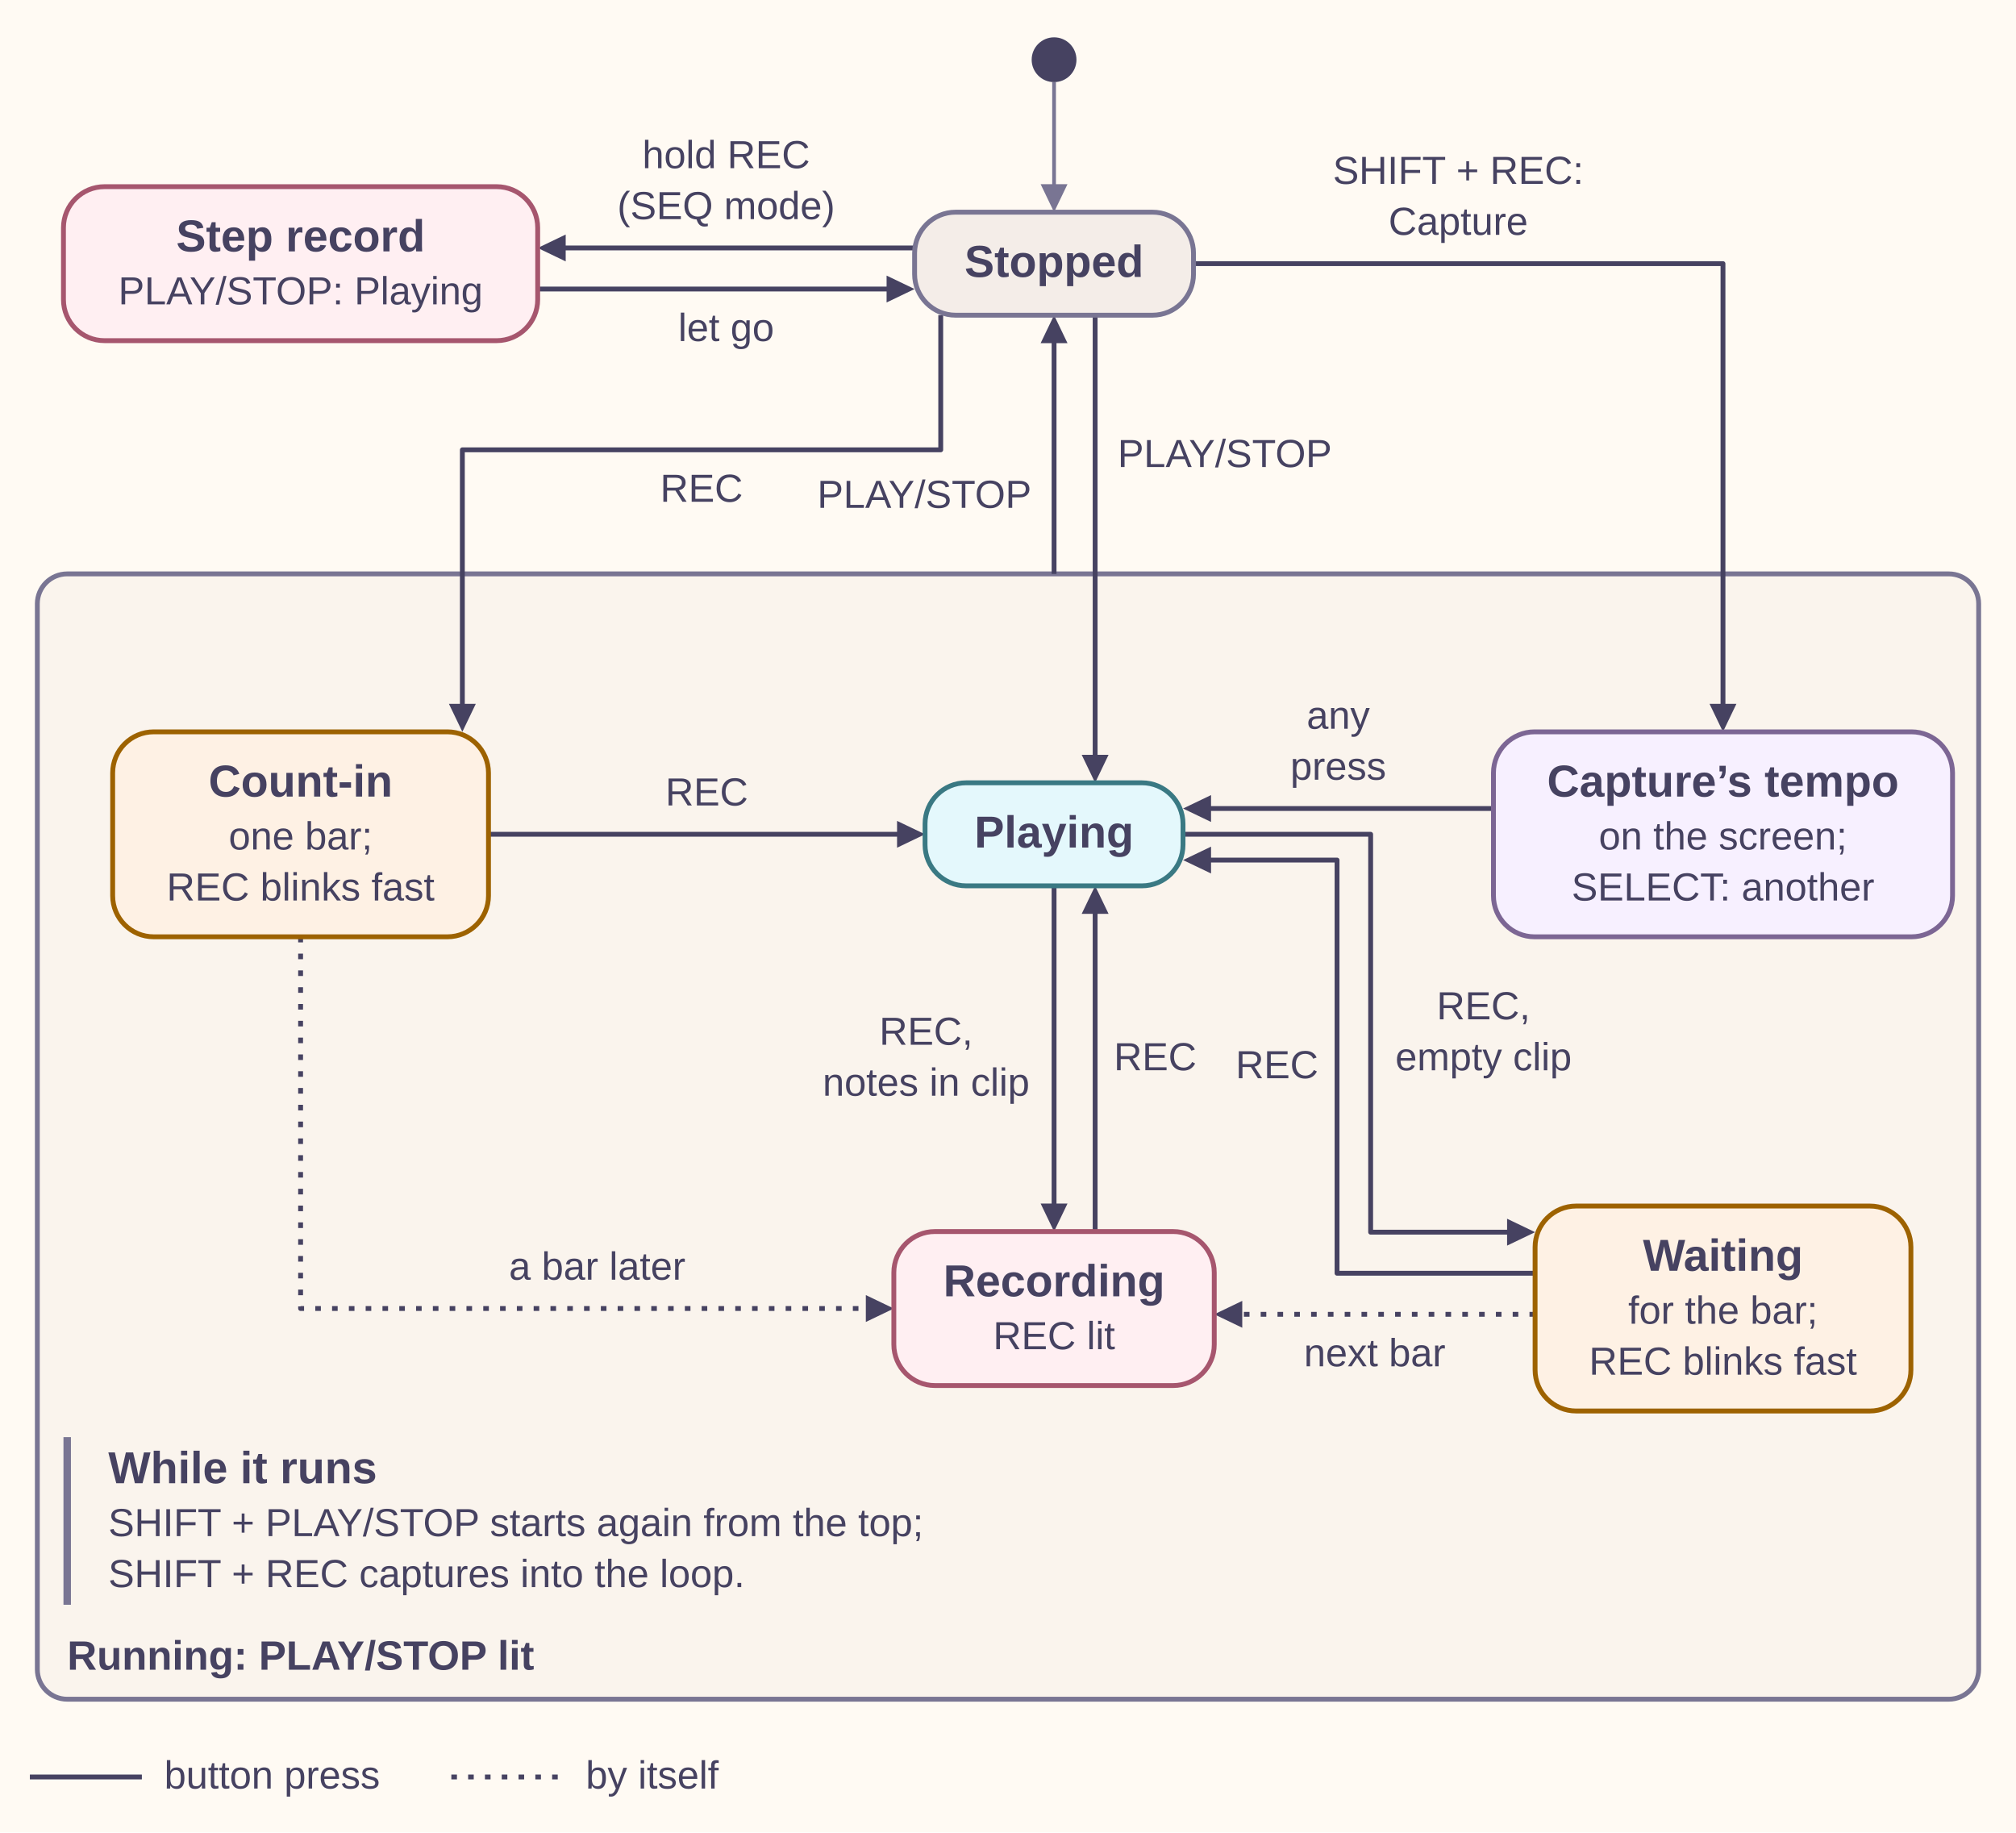
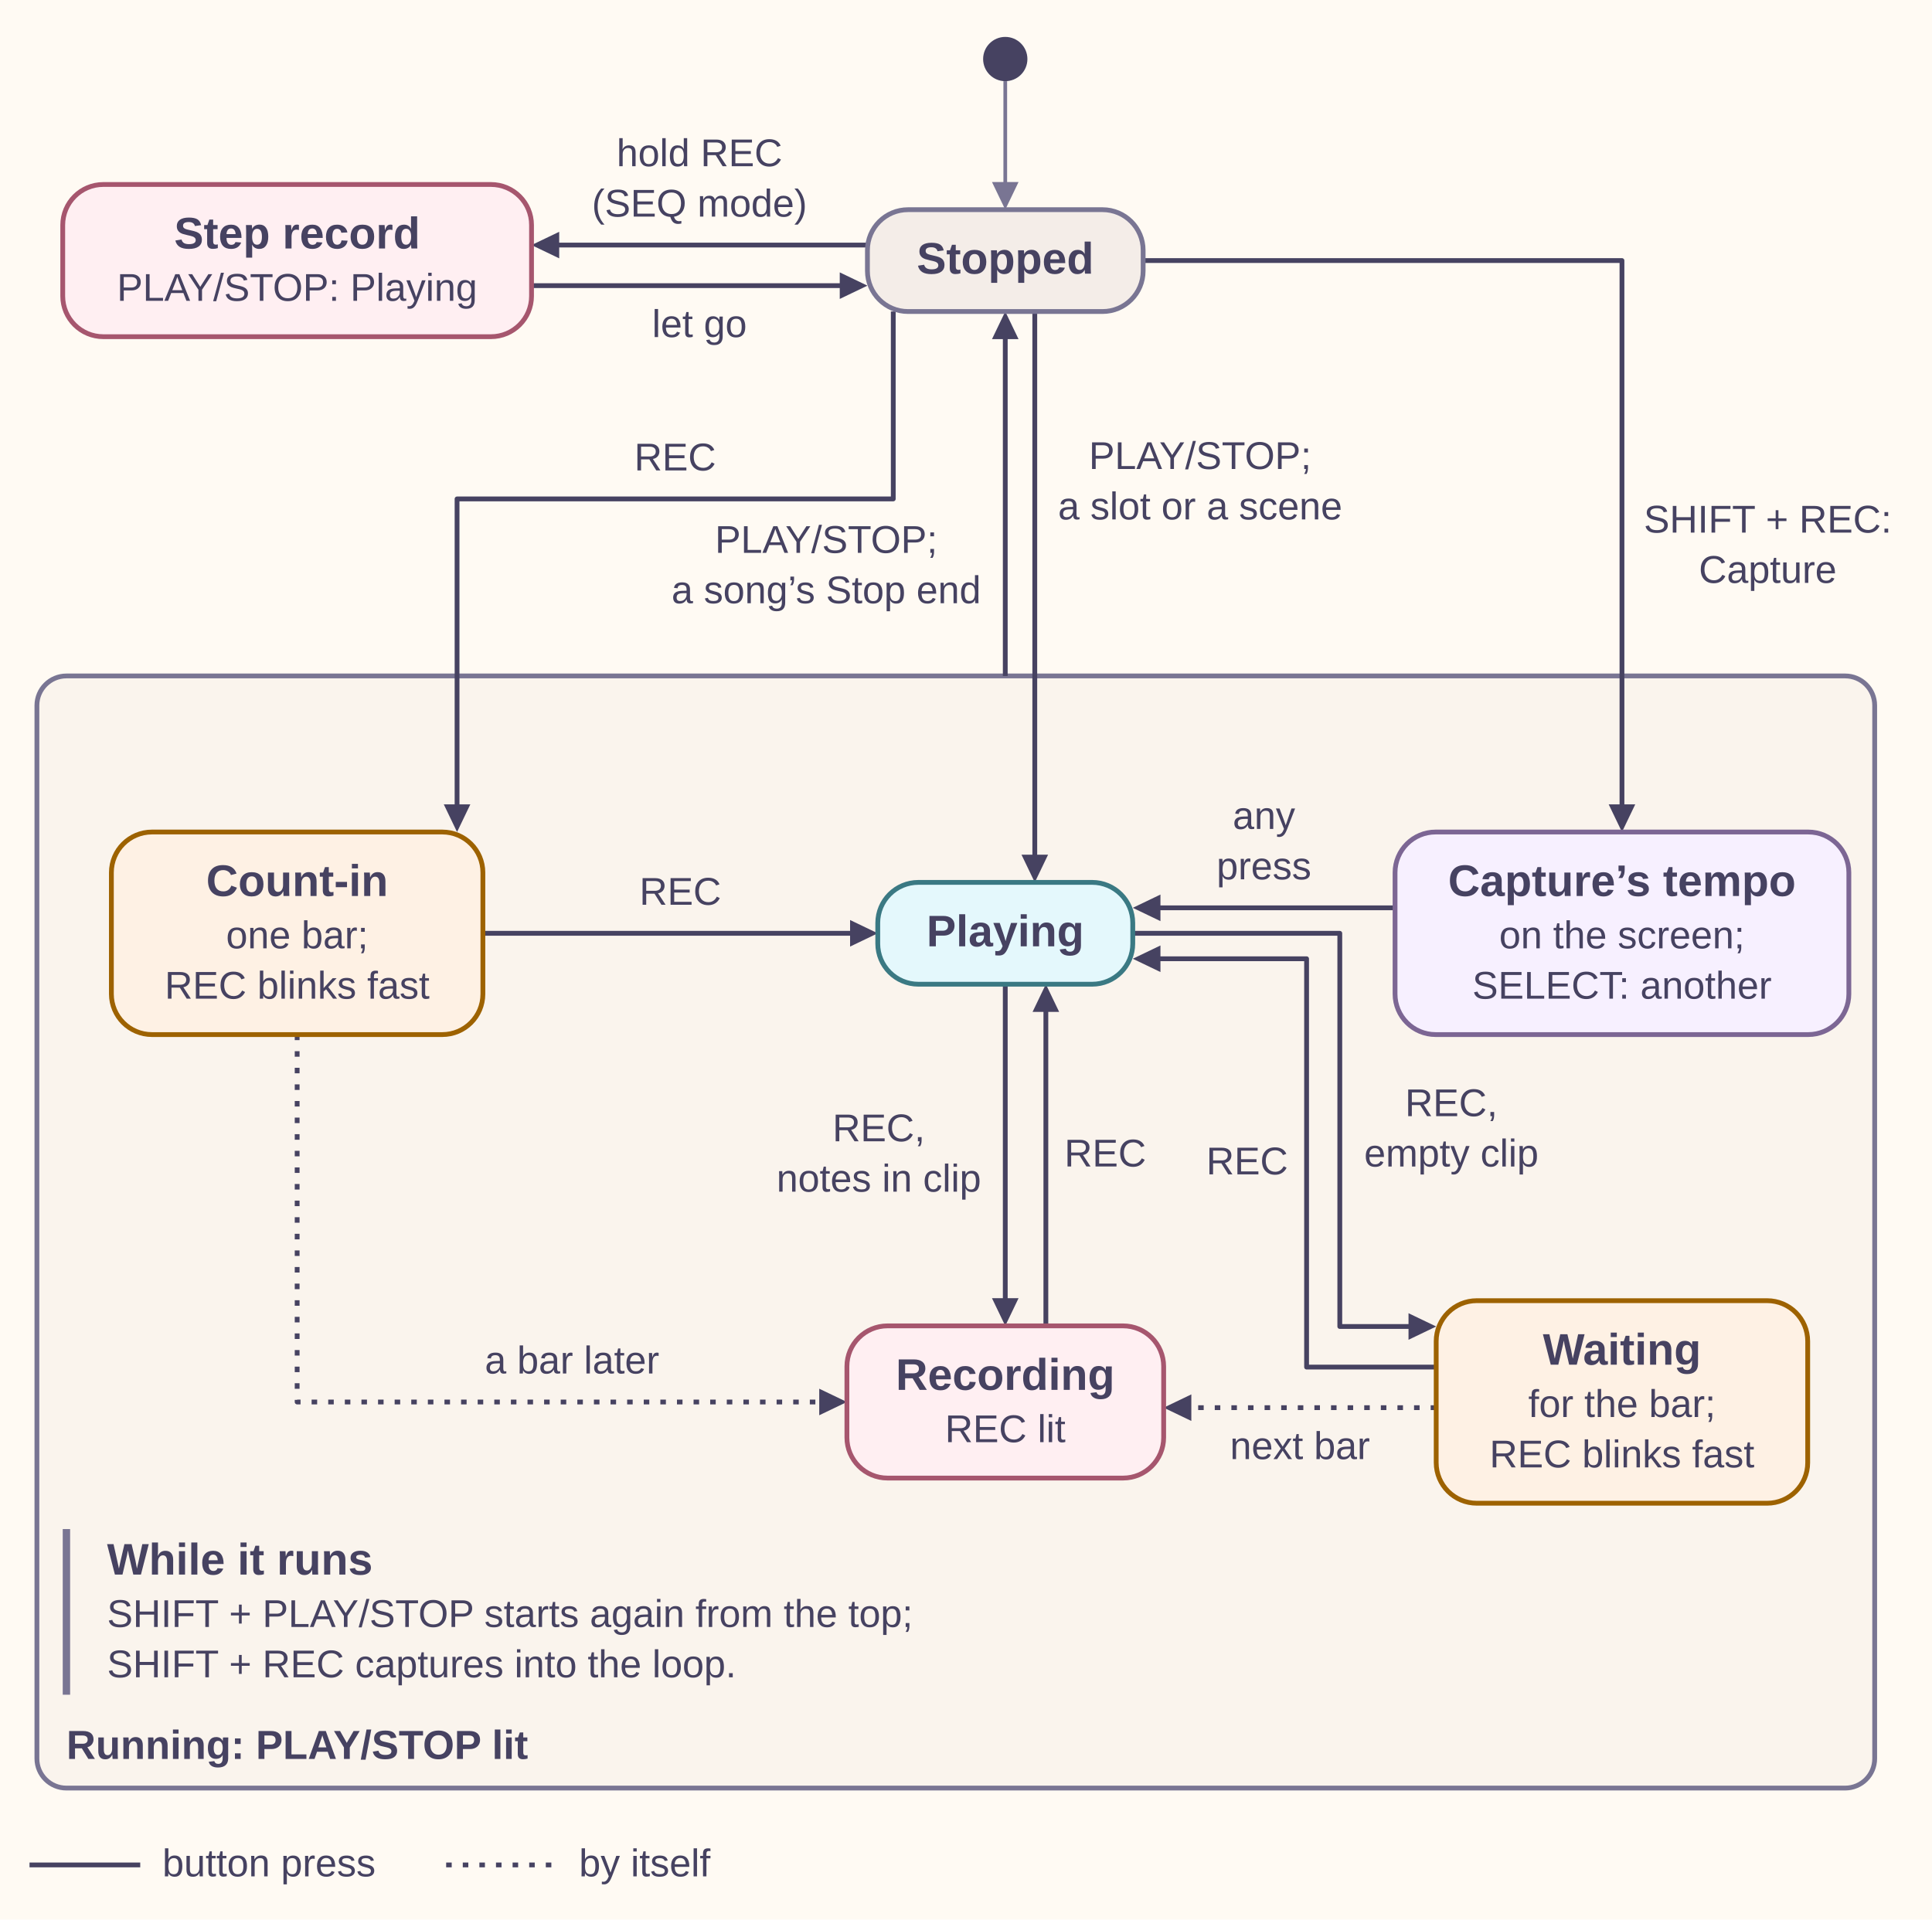
- <svg xmlns="http://www.w3.org/2000/svg" width="810.03" height="736.2" viewBox="-6 -10 540.02 490.8" role="img">
-   <rect data-kind="bg" x="-6" y="-10" width="540.02" height="490.8" fill="#fffaf3" />
-   <rect data-kind="group" data-id="running" x="4" y="143.72" width="520.02" height="301.43" rx="8" fill="#faf4ed" stroke="#797593" stroke-width="1.3" />
-   <text x="12" y="437.25" fill="#464261" font-family="IBM Plex Sans, Helvetica Neue, Arial, sans-serif" font-size="11" font-weight="600" text-anchor="start" data-owner="running">Running: PLAY/STOP lit</text>
-   <path data-kind="edge" data-id="e0" data-from="start" data-to="stopped" d="M276.35 12 L276.35 40.33" fill="none" stroke="#797593" stroke-width="1" stroke-linecap="butt" stroke-linejoin="round" />
-   <path data-kind="edge" data-id="e1" data-from="stopped" data-to="playing" d="M287.35 74.42 L287.35 193.18" fill="none" stroke="#464261" stroke-width="1.3" stroke-linecap="butt" stroke-linejoin="round" />
-   <path data-kind="edge" data-id="e2" data-from="running" data-to="stopped" d="M276.35 143.72 L276.35 80.92" fill="none" stroke="#464261" stroke-width="1.3" stroke-linecap="butt" stroke-linejoin="round" />
-   <path data-kind="edge" data-id="e3" data-from="stopped" data-to="step" d="M238.99 56.42 L144.53 56.42" fill="none" stroke="#464261" stroke-width="1.3" stroke-linecap="butt" stroke-linejoin="round" />
-   <path data-kind="edge" data-id="e4" data-from="step" data-to="stopped" d="M138.03 67.42 L232.49 67.42" fill="none" stroke="#464261" stroke-width="1.3" stroke-linecap="butt" stroke-linejoin="round" />
-   <path data-kind="edge" data-id="e5" data-from="stopped" data-to="count" d="M245.99 74.42 L245.99 110.49 L117.85 110.49 L117.85 179.53" fill="none" stroke="#464261" stroke-width="1.3" stroke-linecap="butt" stroke-linejoin="round" />
-   <path data-kind="edge" data-id="e6" data-from="count" data-to="playing" d="M124.85 213.47 L235.29 213.47" fill="none" stroke="#464261" stroke-width="1.3" stroke-linecap="butt" stroke-linejoin="round" />
-   <path data-kind="edge" data-id="e7" data-from="count" data-to="rec" d="M74.52 240.93 L74.52 340.5 L226.93 340.5" fill="none" stroke="#464261" stroke-width="1.3" stroke-dasharray="1.5 3" stroke-linecap="butt" stroke-linejoin="round" />
-   <path data-kind="edge" data-id="e8" data-from="playing" data-to="rec" d="M276.35 227.28 L276.35 313.38" fill="none" stroke="#464261" stroke-width="1.3" stroke-linecap="butt" stroke-linejoin="round" />
-   <path data-kind="edge" data-id="e9" data-from="rec" data-to="playing" d="M287.35 319.88 L287.35 233.78" fill="none" stroke="#464261" stroke-width="1.3" stroke-linecap="butt" stroke-linejoin="round" />
-   <path data-kind="edge" data-id="e10" data-from="playing" data-to="wait" d="M310.9 213.47 L361.15 213.47 L361.15 320.05 L398.7 320.05" fill="none" stroke="#464261" stroke-width="1.3" stroke-linecap="butt" stroke-linejoin="round" />
-   <path data-kind="edge" data-id="e11" data-from="wait" data-to="playing" d="M405.2 331.05 L352.15 331.05 L352.15 220.38 L317.4 220.38" fill="none" stroke="#464261" stroke-width="1.3" stroke-linecap="butt" stroke-linejoin="round" />
-   <path data-kind="edge" data-id="e12" data-from="wait" data-to="rec" d="M405.2 342.05 L325.76 342.05" fill="none" stroke="#464261" stroke-width="1.3" stroke-dasharray="1.5 3" stroke-linecap="butt" stroke-linejoin="round" />
-   <path data-kind="edge" data-id="e13" data-from="stopped" data-to="tempo" d="M313.7 60.62 L455.53 60.62 L455.53 179.53" fill="none" stroke="#464261" stroke-width="1.3" stroke-linecap="butt" stroke-linejoin="round" />
-   <path data-kind="edge" data-id="e14" data-from="tempo" data-to="playing" d="M394.05 206.57 L317.4 206.57" fill="none" stroke="#464261" stroke-width="1.3" stroke-linecap="butt" stroke-linejoin="round" />
-   <path data-kind="arrow" data-id="e0" d="M276.35 46.83 L272.75 39.33 L279.95 39.33 Z" fill="#797593" />
-   <path data-kind="arrow" data-id="e1" d="M287.35 199.68 L283.75 192.18 L290.95 192.18 Z" fill="#464261" />
-   <path data-kind="arrow" data-id="e2" d="M276.35 74.42 L279.95 81.92 L272.75 81.92 Z" fill="#464261" />
+ <svg xmlns="http://www.w3.org/2000/svg" width="785.28" height="780.41" viewBox="-6 -10 523.52 520.27" role="img">
+   <rect data-kind="bg" x="-6" y="-10" width="523.52" height="520.27" fill="#fffaf3" />
+   <rect data-kind="group" data-id="running" x="4" y="173.2" width="497.99" height="301.42" rx="8" fill="#faf4ed" stroke="#797593" stroke-width="1.3" />
+   <text x="12" y="466.72" fill="#464261" font-family="IBM Plex Sans, Helvetica Neue, Arial, sans-serif" font-size="11" font-weight="600" text-anchor="start" data-owner="running">Running: PLAY/STOP lit</text>
+   <path data-kind="edge" data-id="e0" data-from="start" data-to="stopped" d="M266.4 12 L266.4 40.33" fill="none" stroke="#797593" stroke-width="1" stroke-linecap="butt" stroke-linejoin="round" />
+   <path data-kind="edge" data-id="e1" data-from="stopped" data-to="playing" d="M274.4 74.42 L274.4 222.65" fill="none" stroke="#464261" stroke-width="1.3" stroke-linecap="butt" stroke-linejoin="round" />
+   <path data-kind="edge" data-id="e2" data-from="running" data-to="stopped" d="M266.4 173.2 L266.4 80.92" fill="none" stroke="#464261" stroke-width="1.3" stroke-linecap="butt" stroke-linejoin="round" />
+   <path data-kind="edge" data-id="e3" data-from="stopped" data-to="step" d="M229.05 56.42 L144.53 56.42" fill="none" stroke="#464261" stroke-width="1.3" stroke-linecap="butt" stroke-linejoin="round" />
+   <path data-kind="edge" data-id="e4" data-from="step" data-to="stopped" d="M138.03 67.42 L222.55 67.42" fill="none" stroke="#464261" stroke-width="1.3" stroke-linecap="butt" stroke-linejoin="round" />
+   <path data-kind="edge" data-id="e5" data-from="stopped" data-to="count" d="M236.05 74.42 L236.05 125.22 L117.85 125.22 L117.85 209" fill="none" stroke="#464261" stroke-width="1.3" stroke-linecap="butt" stroke-linejoin="round" />
+   <path data-kind="edge" data-id="e6" data-from="count" data-to="playing" d="M124.85 242.95 L225.35 242.95" fill="none" stroke="#464261" stroke-width="1.3" stroke-linecap="butt" stroke-linejoin="round" />
+   <path data-kind="edge" data-id="e7" data-from="count" data-to="rec" d="M74.52 270.4 L74.52 369.98 L216.99 369.98" fill="none" stroke="#464261" stroke-width="1.3" stroke-dasharray="1.5 3" stroke-linecap="butt" stroke-linejoin="round" />
+   <path data-kind="edge" data-id="e8" data-from="playing" data-to="rec" d="M266.4 256.75 L266.4 342.85" fill="none" stroke="#464261" stroke-width="1.3" stroke-linecap="butt" stroke-linejoin="round" />
+   <path data-kind="edge" data-id="e9" data-from="rec" data-to="playing" d="M277.4 349.35 L277.4 263.25" fill="none" stroke="#464261" stroke-width="1.3" stroke-linecap="butt" stroke-linejoin="round" />
+   <path data-kind="edge" data-id="e10" data-from="playing" data-to="wait" d="M300.95 242.95 L357.05 242.95 L357.05 349.52 L376.67 349.52" fill="none" stroke="#464261" stroke-width="1.3" stroke-linecap="butt" stroke-linejoin="round" />
+   <path data-kind="edge" data-id="e11" data-from="wait" data-to="playing" d="M383.17 360.52 L348.05 360.52 L348.05 249.85 L307.45 249.85" fill="none" stroke="#464261" stroke-width="1.3" stroke-linecap="butt" stroke-linejoin="round" />
+   <path data-kind="edge" data-id="e12" data-from="wait" data-to="rec" d="M383.17 371.52 L315.82 371.52" fill="none" stroke="#464261" stroke-width="1.3" stroke-dasharray="1.5 3" stroke-linecap="butt" stroke-linejoin="round" />
+   <path data-kind="edge" data-id="e13" data-from="stopped" data-to="tempo" d="M303.76 60.62 L433.51 60.62 L433.51 209" fill="none" stroke="#464261" stroke-width="1.3" stroke-linecap="butt" stroke-linejoin="round" />
+   <path data-kind="edge" data-id="e14" data-from="tempo" data-to="playing" d="M372.02 236.05 L307.45 236.05" fill="none" stroke="#464261" stroke-width="1.3" stroke-linecap="butt" stroke-linejoin="round" />
+   <path data-kind="arrow" data-id="e0" d="M266.4 46.83 L262.8 39.33 L270 39.33 Z" fill="#797593" />
+   <path data-kind="arrow" data-id="e1" d="M274.4 229.15 L270.8 221.65 L278 221.65 Z" fill="#464261" />
+   <path data-kind="arrow" data-id="e2" d="M266.4 74.42 L270 81.92 L262.8 81.92 Z" fill="#464261" />
  <path data-kind="arrow" data-id="e3" d="M138.03 56.42 L145.53 52.82 L145.53 60.02 Z" fill="#464261" />
-   <path data-kind="arrow" data-id="e4" d="M238.99 67.42 L231.49 71.02 L231.49 63.82 Z" fill="#464261" />
-   <path data-kind="arrow" data-id="e5" d="M117.85 186.03 L114.25 178.53 L121.45 178.53 Z" fill="#464261" />
-   <path data-kind="arrow" data-id="e6" d="M241.79 213.47 L234.29 217.07 L234.29 209.88 Z" fill="#464261" />
-   <path data-kind="arrow" data-id="e7" d="M233.43 340.5 L225.93 344.1 L225.93 336.9 Z" fill="#464261" />
-   <path data-kind="arrow" data-id="e8" d="M276.35 319.88 L272.75 312.38 L279.95 312.38 Z" fill="#464261" />
-   <path data-kind="arrow" data-id="e9" d="M287.35 227.28 L290.95 234.78 L283.75 234.78 Z" fill="#464261" />
-   <path data-kind="arrow" data-id="e10" d="M405.2 320.05 L397.7 323.65 L397.7 316.45 Z" fill="#464261" />
-   <path data-kind="arrow" data-id="e11" d="M310.9 220.38 L318.4 216.78 L318.4 223.97 Z" fill="#464261" />
-   <path data-kind="arrow" data-id="e12" d="M319.26 342.05 L326.76 338.45 L326.76 345.65 Z" fill="#464261" />
-   <path data-kind="arrow" data-id="e13" d="M455.53 186.03 L451.93 178.53 L459.13 178.53 Z" fill="#464261" />
-   <path data-kind="arrow" data-id="e14" d="M310.9 206.57 L318.4 202.97 L318.4 210.17 Z" fill="#464261" />
-   <circle data-kind="node" data-id="start" cx="276.35" cy="6" r="6" fill="#464261" />
-   <rect data-kind="node" data-id="stopped" x="238.99" y="46.83" width="74.71" height="27.6" rx="11" fill="#f4ede8" stroke="#797593" stroke-width="1.3" />
-   <text x="276.35" y="64.17" fill="#464261" font-family="IBM Plex Sans, Helvetica Neue, Arial, sans-serif" font-size="12" font-weight="600" text-anchor="middle" data-owner="stopped">Stopped</text>
+   <path data-kind="arrow" data-id="e4" d="M229.05 67.42 L221.55 71.02 L221.55 63.82 Z" fill="#464261" />
+   <path data-kind="arrow" data-id="e5" d="M117.85 215.5 L114.25 208 L121.45 208 Z" fill="#464261" />
+   <path data-kind="arrow" data-id="e6" d="M231.85 242.95 L224.35 246.55 L224.35 239.35 Z" fill="#464261" />
+   <path data-kind="arrow" data-id="e7" d="M223.49 369.98 L215.99 373.58 L215.99 366.38 Z" fill="#464261" />
+   <path data-kind="arrow" data-id="e8" d="M266.4 349.35 L262.8 341.85 L270 341.85 Z" fill="#464261" />
+   <path data-kind="arrow" data-id="e9" d="M277.4 256.75 L281 264.25 L273.8 264.25 Z" fill="#464261" />
+   <path data-kind="arrow" data-id="e10" d="M383.17 349.52 L375.67 353.12 L375.67 345.92 Z" fill="#464261" />
+   <path data-kind="arrow" data-id="e11" d="M300.95 249.85 L308.45 246.25 L308.45 253.45 Z" fill="#464261" />
+   <path data-kind="arrow" data-id="e12" d="M309.32 371.52 L316.82 367.92 L316.82 375.12 Z" fill="#464261" />
+   <path data-kind="arrow" data-id="e13" d="M433.51 215.5 L429.91 208 L437.11 208 Z" fill="#464261" />
+   <path data-kind="arrow" data-id="e14" d="M300.95 236.05 L308.45 232.45 L308.45 239.65 Z" fill="#464261" />
+   <circle data-kind="node" data-id="start" cx="266.4" cy="6" r="6" fill="#464261" />
+   <rect data-kind="node" data-id="stopped" x="229.05" y="46.83" width="74.71" height="27.6" rx="11" fill="#f4ede8" stroke="#797593" stroke-width="1.3" />
+   <text x="266.4" y="64.17" fill="#464261" font-family="IBM Plex Sans, Helvetica Neue, Arial, sans-serif" font-size="12" font-weight="600" text-anchor="middle" data-owner="stopped">Stopped</text>
  <rect data-kind="node" data-id="step" x="11" y="40" width="127.03" height="41.25" rx="11" fill="#ffeff2" stroke="#a6566e" stroke-width="1.3" />
  <text x="74.52" y="57.34" fill="#464261" font-family="IBM Plex Sans, Helvetica Neue, Arial, sans-serif" font-size="12" font-weight="600" text-anchor="middle" data-owner="step">Step record</text>
  <text x="74.52" y="71.52" fill="#464261" font-family="IBM Plex Sans, Helvetica Neue, Arial, sans-serif" font-size="10.5" font-weight="400" text-anchor="middle" data-owner="step">PLAY/STOP: Playing</text>
-   <rect data-kind="node" data-id="count" data-group="running" x="24.18" y="186.03" width="100.67" height="54.9" rx="11" fill="#fef1e4" stroke="#9d6200" stroke-width="1.3" />
-   <text x="74.52" y="203.37" fill="#464261" font-family="IBM Plex Sans, Helvetica Neue, Arial, sans-serif" font-size="12" font-weight="600" text-anchor="middle" data-owner="count">Count-in</text>
-   <text x="74.52" y="217.55" fill="#464261" font-family="IBM Plex Sans, Helvetica Neue, Arial, sans-serif" font-size="10.5" font-weight="400" text-anchor="middle" data-owner="count">one bar;</text>
-   <text x="74.52" y="231.2" fill="#464261" font-family="IBM Plex Sans, Helvetica Neue, Arial, sans-serif" font-size="10.5" font-weight="400" text-anchor="middle" data-owner="count">REC blinks fast</text>
-   <rect data-kind="node" data-id="playing" data-group="running" x="241.79" y="199.68" width="69.1" height="27.6" rx="11" fill="#e4f8fc" stroke="#3a7983" stroke-width="1.3" />
-   <text x="276.35" y="217.02" fill="#464261" font-family="IBM Plex Sans, Helvetica Neue, Arial, sans-serif" font-size="12" font-weight="600" text-anchor="middle" data-owner="playing">Playing</text>
-   <rect data-kind="node" data-id="tempo" data-group="running" x="394.05" y="186.03" width="122.97" height="54.9" rx="11" fill="#f7f0ff" stroke="#7c6694" stroke-width="1.3" />
-   <text x="455.53" y="203.37" fill="#464261" font-family="IBM Plex Sans, Helvetica Neue, Arial, sans-serif" font-size="12" font-weight="600" text-anchor="middle" data-owner="tempo">Capture’s tempo</text>
-   <text x="455.53" y="217.55" fill="#464261" font-family="IBM Plex Sans, Helvetica Neue, Arial, sans-serif" font-size="10.5" font-weight="400" text-anchor="middle" data-owner="tempo">on the screen;</text>
-   <text x="455.53" y="231.2" fill="#464261" font-family="IBM Plex Sans, Helvetica Neue, Arial, sans-serif" font-size="10.5" font-weight="400" text-anchor="middle" data-owner="tempo">SELECT: another</text>
-   <rect data-kind="node" data-id="rec" data-group="running" x="233.43" y="319.88" width="85.83" height="41.25" rx="11" fill="#ffeff2" stroke="#a6566e" stroke-width="1.3" />
-   <text x="276.35" y="337.22" fill="#464261" font-family="IBM Plex Sans, Helvetica Neue, Arial, sans-serif" font-size="12" font-weight="600" text-anchor="middle" data-owner="rec">Recording</text>
-   <text x="276.35" y="351.4" fill="#464261" font-family="IBM Plex Sans, Helvetica Neue, Arial, sans-serif" font-size="10.5" font-weight="400" text-anchor="middle" data-owner="rec">REC lit</text>
-   <rect data-kind="node" data-id="wait" data-group="running" x="405.2" y="313.05" width="100.67" height="54.9" rx="11" fill="#fef1e4" stroke="#9d6200" stroke-width="1.3" />
-   <text x="455.53" y="330.39" fill="#464261" font-family="IBM Plex Sans, Helvetica Neue, Arial, sans-serif" font-size="12" font-weight="600" text-anchor="middle" data-owner="wait">Waiting</text>
-   <text x="455.53" y="344.57" fill="#464261" font-family="IBM Plex Sans, Helvetica Neue, Arial, sans-serif" font-size="10.5" font-weight="400" text-anchor="middle" data-owner="wait">for the bar;</text>
-   <text x="455.53" y="358.22" fill="#464261" font-family="IBM Plex Sans, Helvetica Neue, Arial, sans-serif" font-size="10.5" font-weight="400" text-anchor="middle" data-owner="wait">REC blinks fast</text>
-   <rect data-kind="node" data-id="shift" data-group="running" x="11" y="373.95" width="241.67" height="46.9" fill="none" stroke="none" />
-   <path data-kind="rule" data-id="shift" d="M12 374.95 L12 419.85" stroke="#797593" stroke-width="2" />
-   <text x="23" y="387.29" fill="#464261" font-family="IBM Plex Sans, Helvetica Neue, Arial, sans-serif" font-size="12" font-weight="600" text-anchor="start" data-owner="shift">While it runs</text>
-   <text x="23" y="401.47" fill="#464261" font-family="IBM Plex Sans, Helvetica Neue, Arial, sans-serif" font-size="10.5" font-weight="400" text-anchor="start" data-owner="shift">SHIFT + PLAY/STOP starts again from the top;</text>
-   <text x="23" y="415.12" fill="#464261" font-family="IBM Plex Sans, Helvetica Neue, Arial, sans-serif" font-size="10.5" font-weight="400" text-anchor="start" data-owner="shift">SHIFT + REC captures into the loop.</text>
-   <text x="322.08" y="115.1" fill="#464261" font-family="IBM Plex Sans, Helvetica Neue, Arial, sans-serif" font-size="10.5" font-weight="400" text-anchor="middle" data-owner="e1">PLAY/STOP</text>
-   <text x="241.61" y="126.03" fill="#464261" font-family="IBM Plex Sans, Helvetica Neue, Arial, sans-serif" font-size="10.5" font-weight="400" text-anchor="middle" data-owner="e2">PLAY/STOP</text>
-   <text x="188.51" y="35.05" fill="#464261" font-family="IBM Plex Sans, Helvetica Neue, Arial, sans-serif" font-size="10.5" font-weight="400" text-anchor="middle" data-owner="e3">hold REC</text>
-   <text x="188.51" y="48.7" fill="#464261" font-family="IBM Plex Sans, Helvetica Neue, Arial, sans-serif" font-size="10.5" font-weight="400" text-anchor="middle" data-owner="e3">(SEQ mode)</text>
-   <text x="188.51" y="81.35" fill="#464261" font-family="IBM Plex Sans, Helvetica Neue, Arial, sans-serif" font-size="10.5" font-weight="400" text-anchor="middle" data-owner="e4">let go</text>
-   <text x="181.92" y="124.41" fill="#464261" font-family="IBM Plex Sans, Helvetica Neue, Arial, sans-serif" font-size="10.5" font-weight="400" text-anchor="middle" data-owner="e5">REC</text>
-   <text x="183.32" y="205.75" fill="#464261" font-family="IBM Plex Sans, Helvetica Neue, Arial, sans-serif" font-size="10.5" font-weight="400" text-anchor="middle" data-owner="e6">REC</text>
-   <text x="153.97" y="332.77" fill="#464261" font-family="IBM Plex Sans, Helvetica Neue, Arial, sans-serif" font-size="10.5" font-weight="400" text-anchor="middle" data-owner="e7">a bar later</text>
-   <text x="242.07" y="269.85" fill="#464261" font-family="IBM Plex Sans, Helvetica Neue, Arial, sans-serif" font-size="10.5" font-weight="400" text-anchor="middle" data-owner="e8">REC,</text>
-   <text x="242.07" y="283.5" fill="#464261" font-family="IBM Plex Sans, Helvetica Neue, Arial, sans-serif" font-size="10.5" font-weight="400" text-anchor="middle" data-owner="e8">notes in clip</text>
-   <text x="303.44" y="276.67" fill="#464261" font-family="IBM Plex Sans, Helvetica Neue, Arial, sans-serif" font-size="10.5" font-weight="400" text-anchor="middle" data-owner="e9">REC</text>
-   <text x="391.38" y="263.03" fill="#464261" font-family="IBM Plex Sans, Helvetica Neue, Arial, sans-serif" font-size="10.5" font-weight="400" text-anchor="middle" data-owner="e10">REC,</text>
-   <text x="391.38" y="276.69" fill="#464261" font-family="IBM Plex Sans, Helvetica Neue, Arial, sans-serif" font-size="10.5" font-weight="400" text-anchor="middle" data-owner="e10">empty clip</text>
-   <text x="336.06" y="278.81" fill="#464261" font-family="IBM Plex Sans, Helvetica Neue, Arial, sans-serif" font-size="10.5" font-weight="400" text-anchor="middle" data-owner="e11">REC</text>
-   <text x="362.23" y="355.97" fill="#464261" font-family="IBM Plex Sans, Helvetica Neue, Arial, sans-serif" font-size="10.5" font-weight="400" text-anchor="middle" data-owner="e12">next bar</text>
-   <text x="384.62" y="39.25" fill="#464261" font-family="IBM Plex Sans, Helvetica Neue, Arial, sans-serif" font-size="10.5" font-weight="400" text-anchor="middle" data-owner="e13">SHIFT + REC:</text>
-   <text x="384.62" y="52.9" fill="#464261" font-family="IBM Plex Sans, Helvetica Neue, Arial, sans-serif" font-size="10.5" font-weight="400" text-anchor="middle" data-owner="e13">Capture</text>
-   <text x="352.47" y="185.2" fill="#464261" font-family="IBM Plex Sans, Helvetica Neue, Arial, sans-serif" font-size="10.5" font-weight="400" text-anchor="middle" data-owner="e14">any</text>
-   <text x="352.47" y="198.85" fill="#464261" font-family="IBM Plex Sans, Helvetica Neue, Arial, sans-serif" font-size="10.5" font-weight="400" text-anchor="middle" data-owner="e14">press</text>
-   <path data-kind="legend" d="M2 465.98 L32 465.98" stroke="#464261" stroke-width="1.3" stroke-linecap="butt" fill="none" />
-   <text x="38" y="469.07" fill="#464261" font-family="IBM Plex Sans, Helvetica Neue, Arial, sans-serif" font-size="10.5" font-weight="400" text-anchor="start" data-owner="legend">button press</text>
-   <path data-kind="legend" d="M114.9 465.98 L144.9 465.98" stroke="#464261" stroke-width="1.3" stroke-dasharray="1.5 3" stroke-linecap="butt" fill="none" />
-   <text x="150.9" y="469.07" fill="#464261" font-family="IBM Plex Sans, Helvetica Neue, Arial, sans-serif" font-size="10.5" font-weight="400" text-anchor="start" data-owner="legend">by itself</text>
+   <rect data-kind="node" data-id="count" data-group="running" x="24.18" y="215.5" width="100.67" height="54.9" rx="11" fill="#fef1e4" stroke="#9d6200" stroke-width="1.3" />
+   <text x="74.52" y="232.84" fill="#464261" font-family="IBM Plex Sans, Helvetica Neue, Arial, sans-serif" font-size="12" font-weight="600" text-anchor="middle" data-owner="count">Count-in</text>
+   <text x="74.52" y="247.02" fill="#464261" font-family="IBM Plex Sans, Helvetica Neue, Arial, sans-serif" font-size="10.5" font-weight="400" text-anchor="middle" data-owner="count">one bar;</text>
+   <text x="74.52" y="260.67" fill="#464261" font-family="IBM Plex Sans, Helvetica Neue, Arial, sans-serif" font-size="10.5" font-weight="400" text-anchor="middle" data-owner="count">REC blinks fast</text>
+   <rect data-kind="node" data-id="playing" data-group="running" x="231.85" y="229.15" width="69.1" height="27.6" rx="11" fill="#e4f8fc" stroke="#3a7983" stroke-width="1.3" />
+   <text x="266.4" y="246.49" fill="#464261" font-family="IBM Plex Sans, Helvetica Neue, Arial, sans-serif" font-size="12" font-weight="600" text-anchor="middle" data-owner="playing">Playing</text>
+   <rect data-kind="node" data-id="tempo" data-group="running" x="372.02" y="215.5" width="122.97" height="54.9" rx="11" fill="#f7f0ff" stroke="#7c6694" stroke-width="1.3" />
+   <text x="433.51" y="232.84" fill="#464261" font-family="IBM Plex Sans, Helvetica Neue, Arial, sans-serif" font-size="12" font-weight="600" text-anchor="middle" data-owner="tempo">Capture’s tempo</text>
+   <text x="433.51" y="247.02" fill="#464261" font-family="IBM Plex Sans, Helvetica Neue, Arial, sans-serif" font-size="10.5" font-weight="400" text-anchor="middle" data-owner="tempo">on the screen;</text>
+   <text x="433.51" y="260.67" fill="#464261" font-family="IBM Plex Sans, Helvetica Neue, Arial, sans-serif" font-size="10.5" font-weight="400" text-anchor="middle" data-owner="tempo">SELECT: another</text>
+   <rect data-kind="node" data-id="rec" data-group="running" x="223.49" y="349.35" width="85.83" height="41.25" rx="11" fill="#ffeff2" stroke="#a6566e" stroke-width="1.3" />
+   <text x="266.4" y="366.69" fill="#464261" font-family="IBM Plex Sans, Helvetica Neue, Arial, sans-serif" font-size="12" font-weight="600" text-anchor="middle" data-owner="rec">Recording</text>
+   <text x="266.4" y="380.87" fill="#464261" font-family="IBM Plex Sans, Helvetica Neue, Arial, sans-serif" font-size="10.5" font-weight="400" text-anchor="middle" data-owner="rec">REC lit</text>
+   <rect data-kind="node" data-id="wait" data-group="running" x="383.17" y="342.52" width="100.67" height="54.9" rx="11" fill="#fef1e4" stroke="#9d6200" stroke-width="1.3" />
+   <text x="433.51" y="359.87" fill="#464261" font-family="IBM Plex Sans, Helvetica Neue, Arial, sans-serif" font-size="12" font-weight="600" text-anchor="middle" data-owner="wait">Waiting</text>
+   <text x="433.51" y="374.05" fill="#464261" font-family="IBM Plex Sans, Helvetica Neue, Arial, sans-serif" font-size="10.5" font-weight="400" text-anchor="middle" data-owner="wait">for the bar;</text>
+   <text x="433.51" y="387.7" fill="#464261" font-family="IBM Plex Sans, Helvetica Neue, Arial, sans-serif" font-size="10.5" font-weight="400" text-anchor="middle" data-owner="wait">REC blinks fast</text>
+   <rect data-kind="node" data-id="shift" data-group="running" x="11" y="403.42" width="241.67" height="46.9" fill="none" stroke="none" />
+   <path data-kind="rule" data-id="shift" d="M12 404.42 L12 449.32" stroke="#797593" stroke-width="2" />
+   <text x="23" y="416.76" fill="#464261" font-family="IBM Plex Sans, Helvetica Neue, Arial, sans-serif" font-size="12" font-weight="600" text-anchor="start" data-owner="shift">While it runs</text>
+   <text x="23" y="430.95" fill="#464261" font-family="IBM Plex Sans, Helvetica Neue, Arial, sans-serif" font-size="10.5" font-weight="400" text-anchor="start" data-owner="shift">SHIFT + PLAY/STOP starts again from the top;</text>
+   <text x="23" y="444.6" fill="#464261" font-family="IBM Plex Sans, Helvetica Neue, Arial, sans-serif" font-size="10.5" font-weight="400" text-anchor="start" data-owner="shift">SHIFT + REC captures into the loop.</text>
+   <text x="319.21" y="117.11" fill="#464261" font-family="IBM Plex Sans, Helvetica Neue, Arial, sans-serif" font-size="10.5" font-weight="400" text-anchor="middle" data-owner="e1">PLAY/STOP;</text>
+   <text x="319.21" y="130.77" fill="#464261" font-family="IBM Plex Sans, Helvetica Neue, Arial, sans-serif" font-size="10.5" font-weight="400" text-anchor="middle" data-owner="e1">a slot or a scene</text>
+   <text x="217.89" y="139.84" fill="#464261" font-family="IBM Plex Sans, Helvetica Neue, Arial, sans-serif" font-size="10.5" font-weight="400" text-anchor="middle" data-owner="e2">PLAY/STOP;</text>
+   <text x="217.89" y="153.49" fill="#464261" font-family="IBM Plex Sans, Helvetica Neue, Arial, sans-serif" font-size="10.5" font-weight="400" text-anchor="middle" data-owner="e2">a song’s Stop end</text>
+   <text x="183.54" y="35.05" fill="#464261" font-family="IBM Plex Sans, Helvetica Neue, Arial, sans-serif" font-size="10.5" font-weight="400" text-anchor="middle" data-owner="e3">hold REC</text>
+   <text x="183.54" y="48.7" fill="#464261" font-family="IBM Plex Sans, Helvetica Neue, Arial, sans-serif" font-size="10.5" font-weight="400" text-anchor="middle" data-owner="e3">(SEQ mode)</text>
+   <text x="183.54" y="81.35" fill="#464261" font-family="IBM Plex Sans, Helvetica Neue, Arial, sans-serif" font-size="10.5" font-weight="400" text-anchor="middle" data-owner="e4">let go</text>
+   <text x="176.95" y="117.5" fill="#464261" font-family="IBM Plex Sans, Helvetica Neue, Arial, sans-serif" font-size="10.5" font-weight="400" text-anchor="middle" data-owner="e5">REC</text>
+   <text x="178.35" y="235.22" fill="#464261" font-family="IBM Plex Sans, Helvetica Neue, Arial, sans-serif" font-size="10.5" font-weight="400" text-anchor="middle" data-owner="e6">REC</text>
+   <text x="149" y="362.25" fill="#464261" font-family="IBM Plex Sans, Helvetica Neue, Arial, sans-serif" font-size="10.5" font-weight="400" text-anchor="middle" data-owner="e7">a bar later</text>
+   <text x="232.13" y="299.32" fill="#464261" font-family="IBM Plex Sans, Helvetica Neue, Arial, sans-serif" font-size="10.5" font-weight="400" text-anchor="middle" data-owner="e8">REC,</text>
+   <text x="232.13" y="312.97" fill="#464261" font-family="IBM Plex Sans, Helvetica Neue, Arial, sans-serif" font-size="10.5" font-weight="400" text-anchor="middle" data-owner="e8">notes in clip</text>
+   <text x="293.5" y="306.15" fill="#464261" font-family="IBM Plex Sans, Helvetica Neue, Arial, sans-serif" font-size="10.5" font-weight="400" text-anchor="middle" data-owner="e9">REC</text>
+   <text x="387.27" y="292.51" fill="#464261" font-family="IBM Plex Sans, Helvetica Neue, Arial, sans-serif" font-size="10.5" font-weight="400" text-anchor="middle" data-owner="e10">REC,</text>
+   <text x="387.27" y="306.16" fill="#464261" font-family="IBM Plex Sans, Helvetica Neue, Arial, sans-serif" font-size="10.5" font-weight="400" text-anchor="middle" data-owner="e10">empty clip</text>
+   <text x="331.95" y="308.29" fill="#464261" font-family="IBM Plex Sans, Helvetica Neue, Arial, sans-serif" font-size="10.5" font-weight="400" text-anchor="middle" data-owner="e11">REC</text>
+   <text x="346.25" y="385.45" fill="#464261" font-family="IBM Plex Sans, Helvetica Neue, Arial, sans-serif" font-size="10.5" font-weight="400" text-anchor="middle" data-owner="e12">next bar</text>
+   <text x="473.01" y="134.34" fill="#464261" font-family="IBM Plex Sans, Helvetica Neue, Arial, sans-serif" font-size="10.5" font-weight="400" text-anchor="middle" data-owner="e13">SHIFT + REC:</text>
+   <text x="473.01" y="147.98" fill="#464261" font-family="IBM Plex Sans, Helvetica Neue, Arial, sans-serif" font-size="10.5" font-weight="400" text-anchor="middle" data-owner="e13">Capture</text>
+   <text x="336.49" y="214.67" fill="#464261" font-family="IBM Plex Sans, Helvetica Neue, Arial, sans-serif" font-size="10.5" font-weight="400" text-anchor="middle" data-owner="e14">any</text>
+   <text x="336.49" y="228.32" fill="#464261" font-family="IBM Plex Sans, Helvetica Neue, Arial, sans-serif" font-size="10.5" font-weight="400" text-anchor="middle" data-owner="e14">press</text>
+   <path data-kind="legend" d="M2 495.45 L32 495.45" stroke="#464261" stroke-width="1.3" stroke-linecap="butt" fill="none" />
+   <text x="38" y="498.55" fill="#464261" font-family="IBM Plex Sans, Helvetica Neue, Arial, sans-serif" font-size="10.5" font-weight="400" text-anchor="start" data-owner="legend">button press</text>
+   <path data-kind="legend" d="M114.9 495.45 L144.9 495.45" stroke="#464261" stroke-width="1.3" stroke-dasharray="1.5 3" stroke-linecap="butt" fill="none" />
+   <text x="150.9" y="498.55" fill="#464261" font-family="IBM Plex Sans, Helvetica Neue, Arial, sans-serif" font-size="10.5" font-weight="400" text-anchor="start" data-owner="legend">by itself</text>
</svg>
